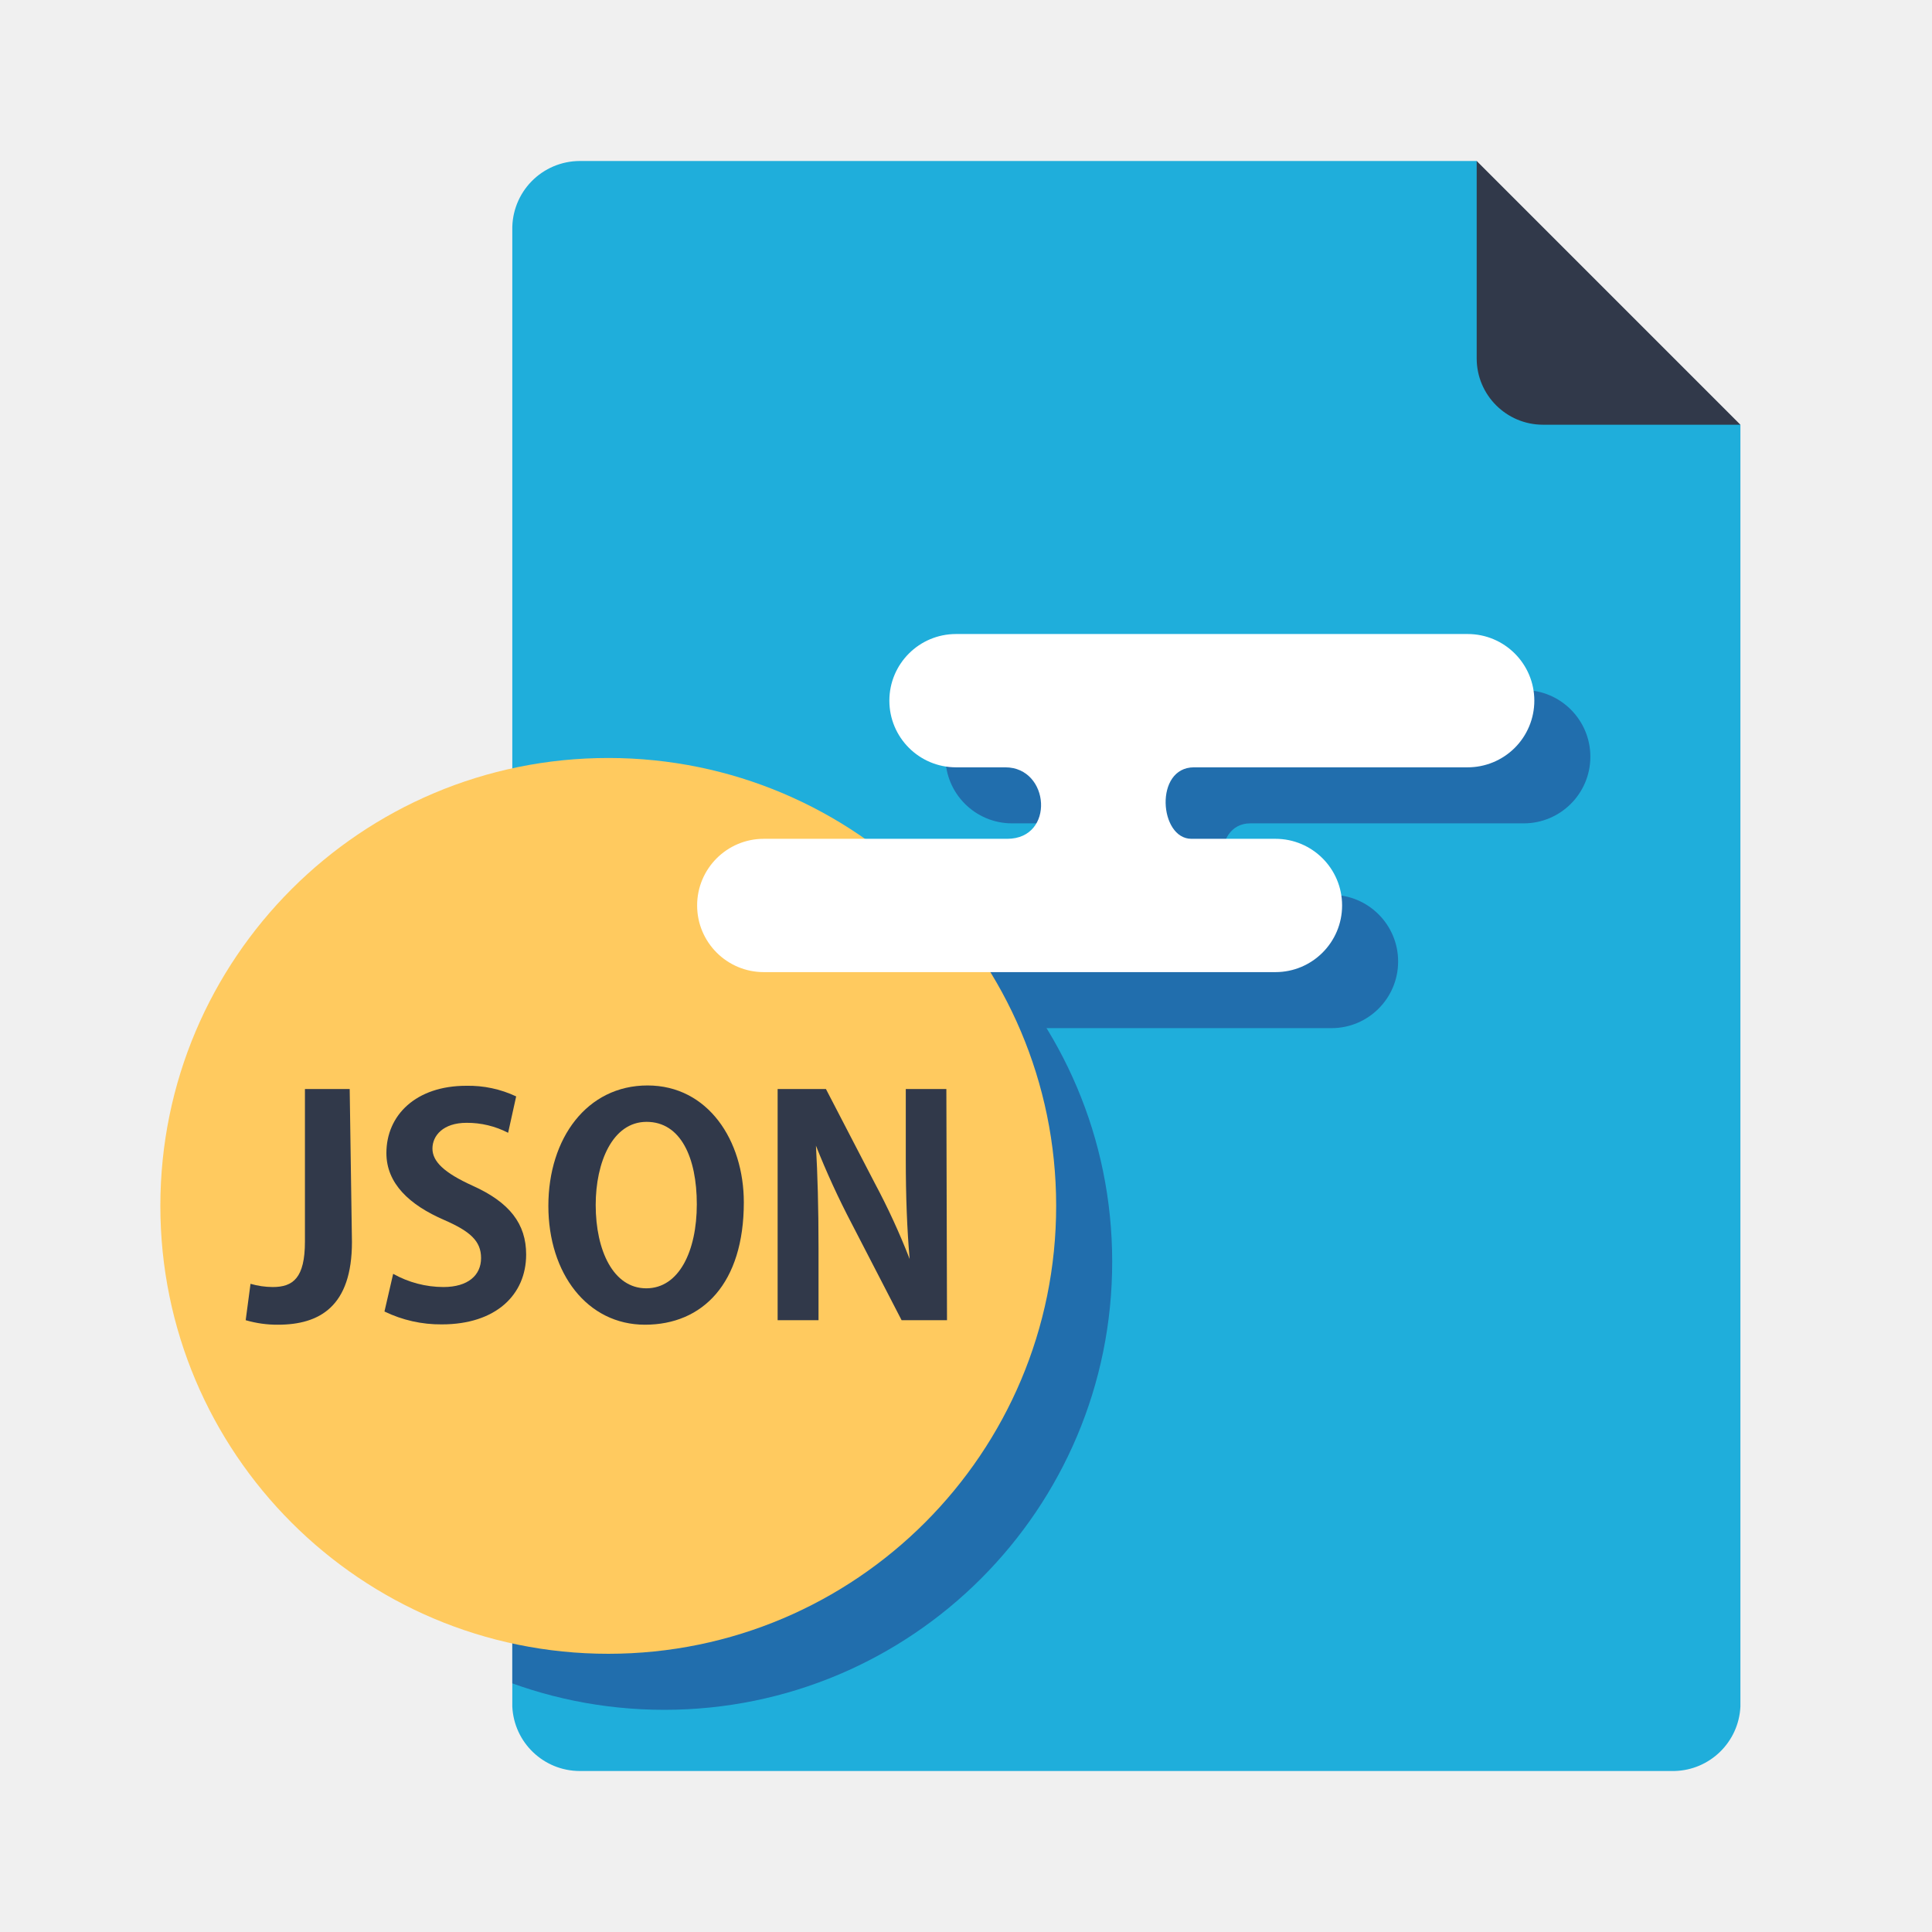
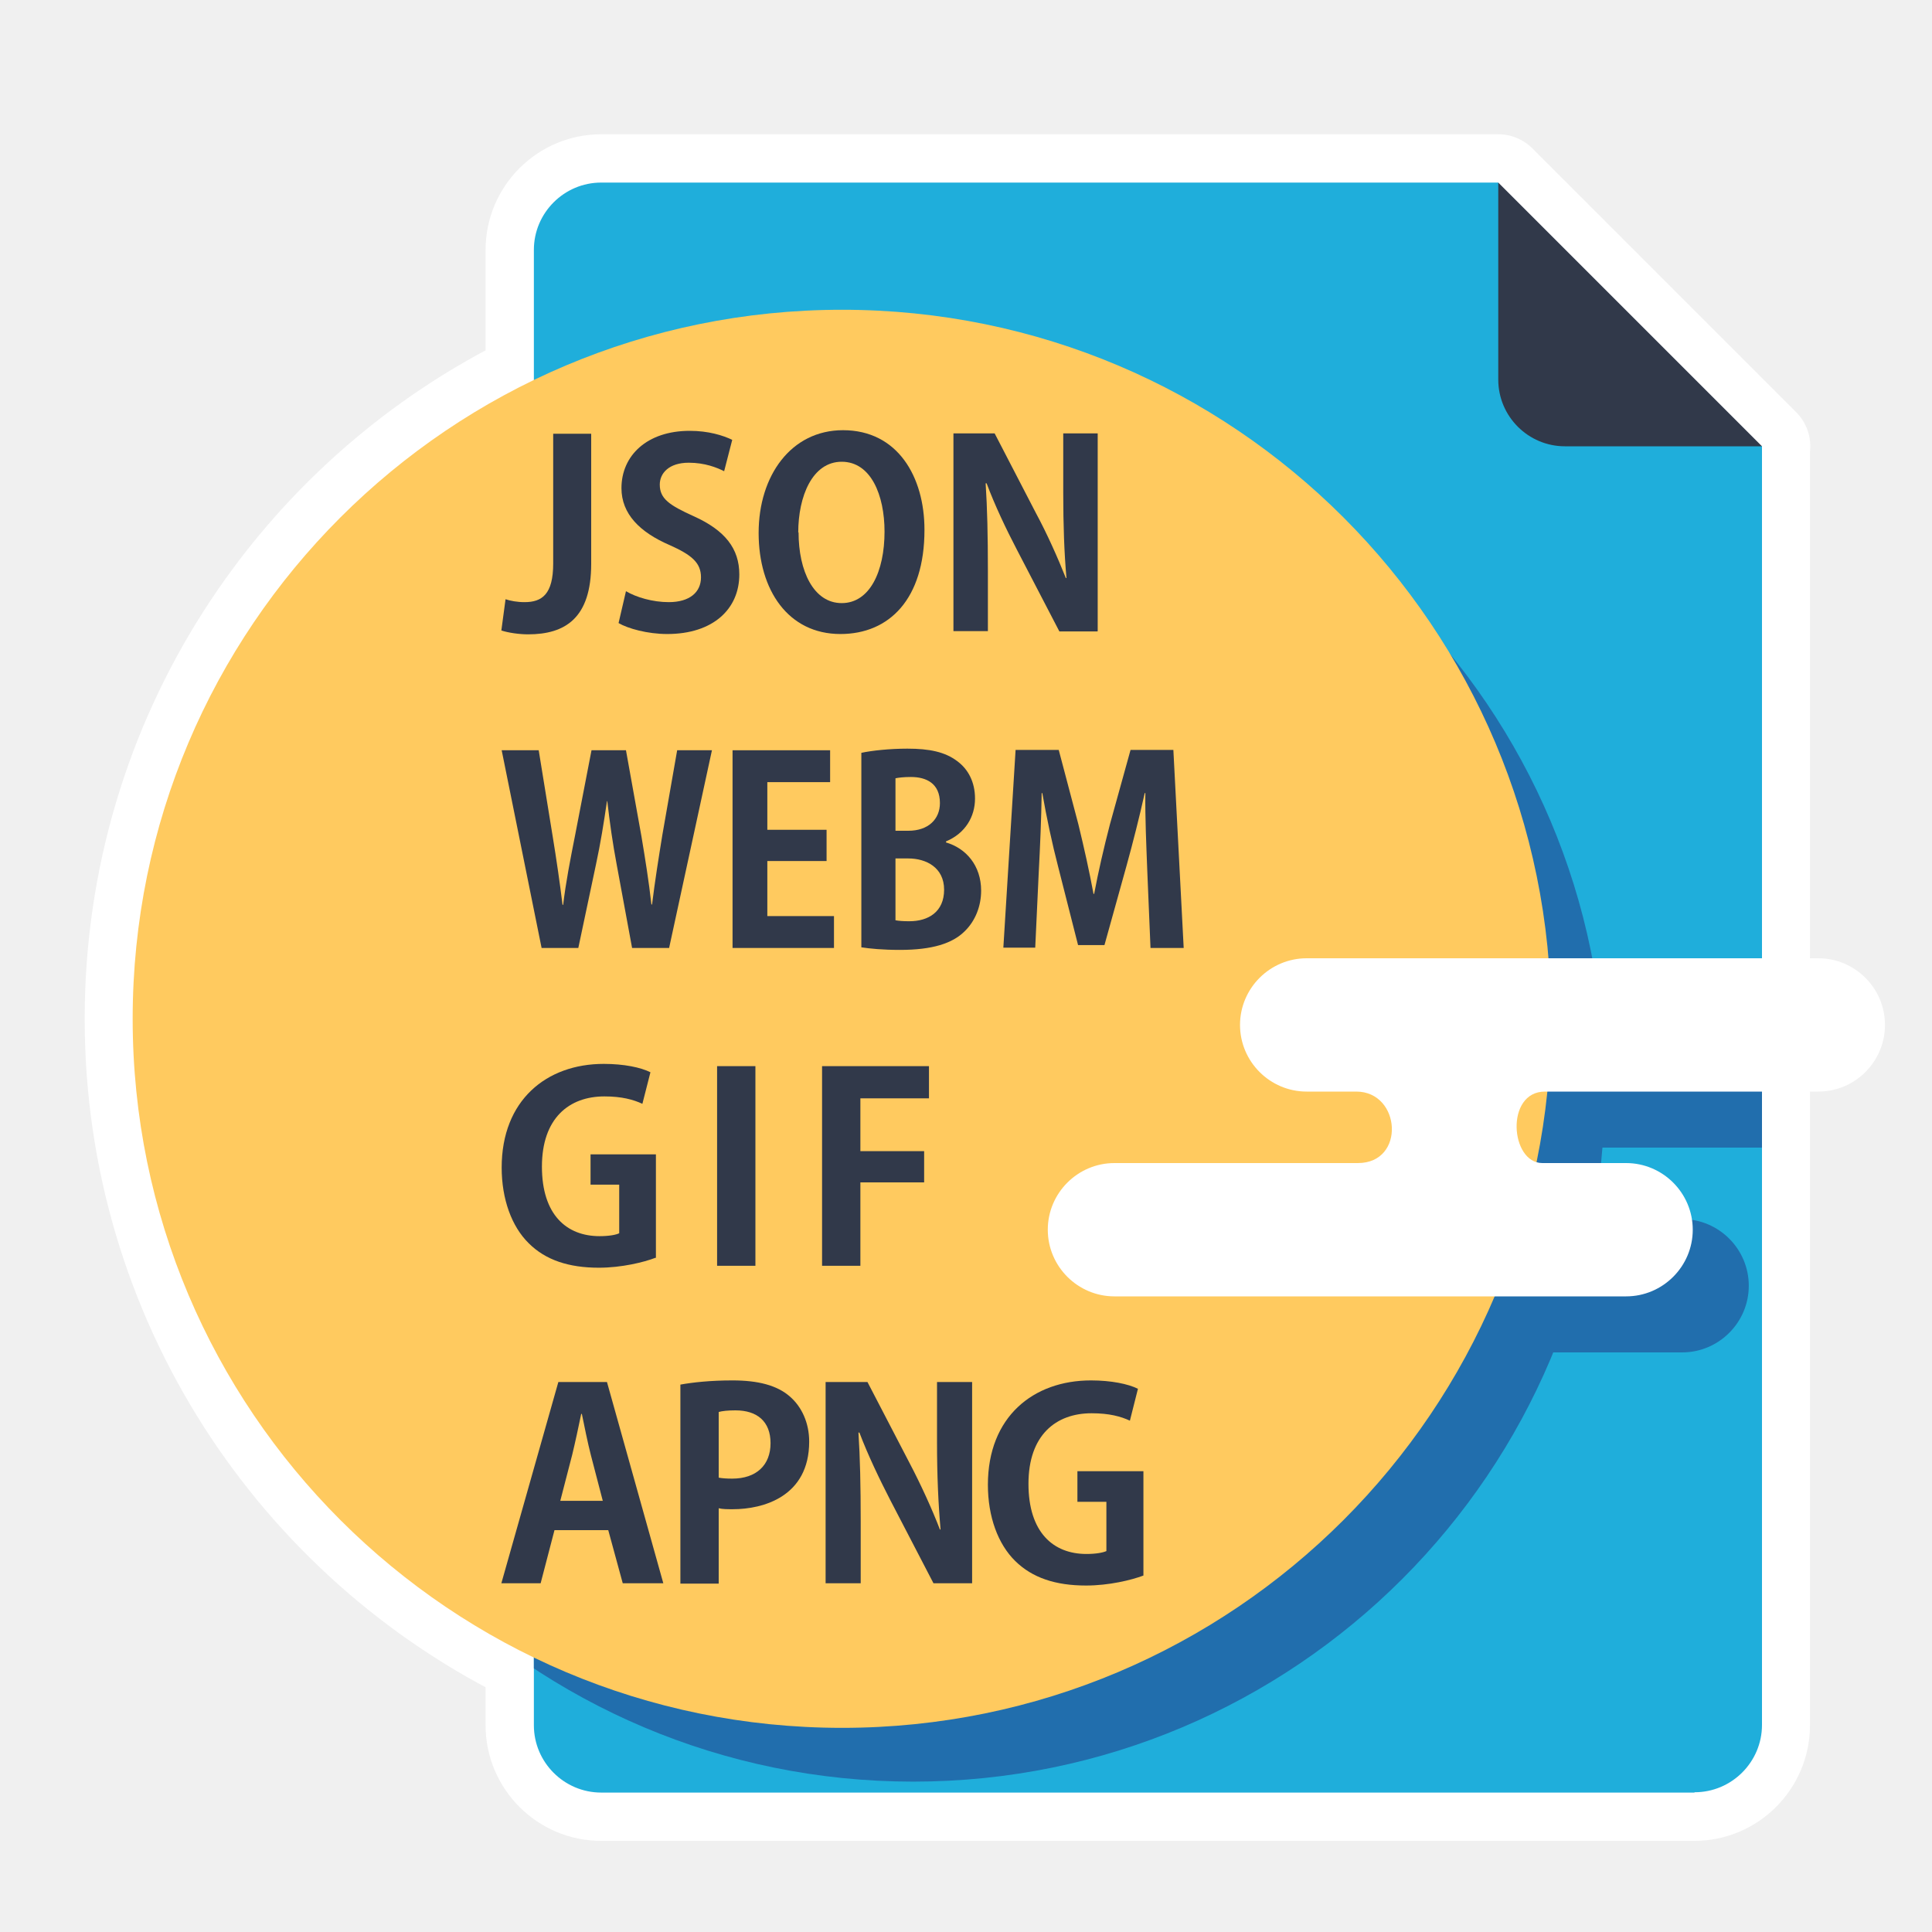
- <svg xmlns="http://www.w3.org/2000/svg" viewBox="0 0 60 60">
+ <svg xmlns="http://www.w3.org/2000/svg" id="_レイヤー_3" data-name="レイヤー 3" viewBox="0 0 60 60">
  <defs>
-     <style>.cls-1{fill:none;}.cls-2{fill:#1faedb;}.cls-3{fill:#31394a;}.cls-4{clip-path:url(#clip-path);}.cls-5{fill:#216ead;}.cls-6{fill:#ffca5f;}.cls-7{fill:#fff;}</style>
-     <clipPath id="clip-path">
-       <path class="cls-1" d="M52,55H18A2.1,2.1,0,0,1,15.91,53V7.14A2.1,2.1,0,0,1,18,5H45.86l2.56,5.39,5.63,2.8V53A2.1,2.1,0,0,1,52,55Z" />
+     <clipPath id="clippath">
+       <path d="m52.62,55.67H18.67c-1.15,0-2.09-.94-2.09-2.09V7.76c0-1.15.94-2.09,2.09-2.09h27.86l2.56,5.39,5.63,2.8v39.71c0,1.15-.94,2.09-2.09,2.09Z" style="fill: none;" />
    </clipPath>
  </defs>
-   <path class="cls-2" d="M52,55H18A2.1,2.1,0,0,1,15.91,53V7.14A2.1,2.1,0,0,1,18,5H45.86l2.56,5.39,5.63,2.8V53A2.1,2.1,0,0,1,52,55Z" />
-   <path class="cls-3" d="M45.86,5l8.19,8.19H47.92a2.06,2.06,0,0,1-2.06-2.06Z" />
-   <g class="cls-4">
-     <path class="cls-5" d="M34.54,39.18a13.91,13.91,0,1,1-13.9-13.9A13.9,13.9,0,0,1,34.54,39.18Z" />
-     <path class="cls-5" d="M49.39,23.5a2.07,2.07,0,0,0-2.07-2.07H31.43a2.07,2.07,0,0,0,0,4.14H33c1.38,0,1.54,2.22.05,2.22H25.46a2.07,2.07,0,0,0,0,4.14H41.35a2.07,2.07,0,1,0,0-4.14h-2.6c-1,0-1.16-2.22.08-2.22h8.49A2.07,2.07,0,0,0,49.39,23.5Z" />
+   <path d="m54.72,13.86l-8.19-8.19h-27.86c-1.15,0-2.09.94-2.09,2.09v4.04c-7.37,3.56-12.45,11.11-12.45,19.84s5.08,16.28,12.45,19.84v2.1c0,1.15.94,2.09,2.09,2.09h33.95c1.15,0,2.09-.94,2.09-2.09V13.86Z" style="fill: #fff; stroke: #fff; stroke-linecap: round; stroke-linejoin: round; stroke-width: 3px;" />
+   <g>
+     <path d="m52.62,55.67H18.67c-1.15,0-2.09-.94-2.09-2.09V7.76c0-1.15.94-2.09,2.09-2.09h27.86l2.56,5.39,5.63,2.8v39.71c0,1.15-.94,2.09-2.09,2.09Z" style="fill: #1faedb;" />
+     <path d="m46.53,5.67l8.19,8.19h-6.12c-1.14,0-2.07-.93-2.07-2.07v-6.12Z" style="fill: #31394a;" />
  </g>
-   <path class="cls-6" d="M32.8,37.44a13.91,13.91,0,1,1-13.9-13.9A13.91,13.91,0,0,1,32.8,37.44Z" />
-   <path class="cls-7" d="M47.65,21.76a2.07,2.07,0,0,0-2.07-2.07H29.69a2.07,2.07,0,0,0,0,4.14h1.53c1.39,0,1.55,2.22.06,2.22H23.72a2.07,2.07,0,0,0,0,4.14H39.61a2.07,2.07,0,0,0,0-4.14H37c-1,0-1.16-2.22.08-2.22h8.49A2.07,2.07,0,0,0,47.65,21.76Z" />
-   <path class="cls-3" d="M10.93,38.57c0,2-1,2.57-2.3,2.57a3.48,3.48,0,0,1-1-.14l.15-1.13a2.53,2.53,0,0,0,.69.1c.63,0,1-.28,1-1.41V33.82h1.39Z" />
-   <path class="cls-3" d="M15.78,35.18a2.77,2.77,0,0,0-1.29-.31c-.73,0-1.06.4-1.06.8s.36.75,1.24,1.15c1.16.52,1.67,1.19,1.67,2.14,0,1.25-.94,2.17-2.62,2.17a4,4,0,0,1-1.78-.4l.27-1.17a3.21,3.21,0,0,0,1.56.41c.77,0,1.17-.37,1.17-.9s-.34-.83-1.14-1.18C12.71,37.42,12,36.75,12,35.81c0-1.18.92-2.09,2.48-2.09a3.47,3.47,0,0,1,1.55.33Z" />
-   <path class="cls-3" d="M23.1,37.34c0,2.52-1.28,3.8-3.07,3.8s-3-1.59-3-3.69,1.2-3.74,3.08-3.74S23.1,35.42,23.1,37.34Zm-4.6.08c0,1.42.55,2.59,1.57,2.59s1.57-1.16,1.57-2.61-.5-2.56-1.56-2.56S18.5,36.1,18.5,37.42Z" />
-   <path class="cls-3" d="M29.41,41H28l-1.55-3a25.27,25.27,0,0,1-1.11-2.42h0c.05.89.08,1.91.08,3.19V41H24.15V33.82h1.5l1.52,2.93a21.58,21.58,0,0,1,1.08,2.35h0c-.08-.91-.12-1.94-.12-3.11V33.82h1.26Z" />
+   <g style="clip-path: url(#clippath);">
+     <path d="m49.84,33.85c0,11.86-9.62,21.48-21.48,21.48S6.88,45.72,6.88,33.85,16.5,12.37,28.36,12.37s21.48,9.62,21.48,21.48Z" style="fill: #216ead;" />
+     <path d="m60.28,33.57c0-1.14-.93-2.07-2.07-2.07h-15.89c-1.14,0-2.07.93-2.07,2.07s.93,2.07,2.07,2.07h1.54c1.39,0,1.54,2.22.05,2.22h-7.56c-1.14,0-2.07.93-2.07,2.07s.93,2.07,2.07,2.07h15.89c1.14,0,2.07-.93,2.07-2.07s-.93-2.07-2.07-2.07h-2.6c-1,0-1.16-2.22.08-2.22h8.49c1.14,0,2.07-.93,2.07-2.07Z" style="fill: #216ead;" />
+   </g>
+   <path d="m48.17,31.64c0,12.16-9.86,22.02-22.02,22.02S4.12,43.8,4.12,31.64,13.98,9.62,26.15,9.62s22.02,9.86,22.02,22.02Z" style="fill: #ffca5f;" />
+   <path d="m58.54,31.83c0-1.14-.93-2.07-2.07-2.07h-15.89c-1.14,0-2.07.93-2.07,2.07s.93,2.07,2.07,2.07h1.54c1.39,0,1.54,2.22.05,2.22h-7.56c-1.14,0-2.07.93-2.07,2.07s.93,2.07,2.07,2.07h15.89c1.14,0,2.07-.93,2.07-2.07s-.93-2.07-2.07-2.07h-2.6c-1,0-1.16-2.22.08-2.22h8.49c1.14,0,2.07-.93,2.07-2.07Z" style="fill: #fff;" />
+   <g>
+     <g>
+       <path d="m18.36,17.51c0,1.69-.81,2.19-1.96,2.19-.28,0-.62-.05-.83-.12l.13-.97c.15.05.36.09.59.09.54,0,.89-.24.89-1.2v-4.03h1.18v4.04Z" style="fill: #31394a;" />
+       <path d="m22.48,14.63c-.22-.11-.59-.26-1.09-.26-.62,0-.9.33-.9.68,0,.44.3.64,1.05.98.98.44,1.42,1.01,1.42,1.81,0,1.07-.81,1.85-2.24,1.85-.61,0-1.22-.17-1.51-.34l.23-.99c.32.19.83.34,1.33.34.65,0,1-.31,1-.77s-.3-.7-.97-1c-.93-.4-1.5-.97-1.5-1.77,0-1.01.79-1.78,2.12-1.78.58,0,1.03.14,1.32.28l-.25.97Z" style="fill: #31394a;" />
+       <path d="m28.71,16.46c0,2.14-1.09,3.23-2.61,3.23-1.62,0-2.54-1.36-2.54-3.14s1.01-3.19,2.62-3.19c1.7,0,2.53,1.45,2.53,3.09Zm-3.91.07c0,1.21.47,2.2,1.34,2.2s1.33-.98,1.33-2.22c0-1.13-.42-2.17-1.33-2.17s-1.35,1.07-1.35,2.2Z" style="fill: #31394a;" />
+       <path d="m34.08,19.61h-1.18l-1.32-2.54c-.33-.63-.69-1.39-.94-2.06h-.03c.05.76.07,1.62.07,2.71v1.88h-1.07v-6.14h1.28l1.29,2.49c.33.61.67,1.37.92,2h.02c-.07-.78-.1-1.65-.1-2.65v-1.84h1.07v6.14Z" style="fill: #31394a;" />
+     </g>
+     <g>
+       <path d="m22.11,23.3l-1.33,6.14h-1.15l-.48-2.6c-.12-.64-.21-1.26-.29-1.96h-.01c-.1.69-.2,1.31-.34,1.96l-.55,2.6h-1.14l-1.24-6.14h1.15l.43,2.65c.12.73.23,1.49.31,2.15h.02c.08-.69.22-1.4.37-2.16l.51-2.64h1.07l.48,2.67c.12.72.23,1.4.31,2.12h.02c.09-.73.2-1.42.32-2.16l.46-2.63h1.09Z" style="fill: #31394a;" />
+       <path d="m25.9,29.44h-3.15v-6.14h3.03v.99h-1.95v1.48h1.84v.97h-1.84v1.71h2.07v.99Z" style="fill: #31394a;" />
+       <path d="m29.37,26.16c.63.18,1.1.72,1.1,1.5,0,.48-.18.94-.51,1.26-.38.38-1.01.58-2.01.58-.54,0-.94-.04-1.2-.08v-6.04c.32-.07.88-.13,1.43-.13.68,0,1.17.1,1.55.39.34.25.55.65.55,1.16,0,.56-.3,1.08-.9,1.33v.03Zm-1.16-.36c.62,0,.98-.36.98-.86,0-.61-.42-.81-.9-.81-.23,0-.38.02-.48.04v1.63h.4Zm-.4,2.78c.11.02.24.03.43.03.59,0,1.08-.29,1.08-.98s-.56-.97-1.11-.97h-.4v1.92Z" style="fill: #31394a;" />
+       <path d="m36.76,29.44h-1.03l-.1-2.39c-.03-.81-.07-1.65-.06-2.42h-.02c-.16.73-.37,1.55-.56,2.24l-.69,2.48h-.82l-.62-2.44c-.18-.69-.36-1.53-.49-2.28h-.02c-.01.77-.05,1.69-.09,2.44l-.11,2.36h-.99l.38-6.14h1.34l.61,2.31c.18.74.34,1.46.47,2.16h.02c.13-.69.3-1.43.49-2.16l.64-2.31h1.33l.32,6.14Z" style="fill: #31394a;" />
+     </g>
+     <g>
+       <path d="m20.36,39.06c-.36.14-1.06.31-1.76.31-.94,0-1.66-.24-2.18-.76-.53-.52-.84-1.37-.84-2.35,0-2.09,1.39-3.22,3.17-3.22.63,0,1.15.11,1.45.26l-.25.98c-.28-.13-.64-.23-1.18-.23-1.1,0-1.94.68-1.94,2.18s.77,2.16,1.79,2.16c.29,0,.51-.04.61-.09v-1.51h-.89v-.94h2.03v3.22Z" style="fill: #31394a;" />
+       <path d="m22.27,33.11h1.19v6.2h-1.19v-6.2Z" style="fill: #31394a;" />
+       <path d="m25.53,39.31v-6.2h3.32v1h-2.13v1.64h1.98v.97h-1.98v2.59h-1.19Z" style="fill: #31394a;" />
+     </g>
+     <g>
+       <path d="m20.6,49.17h-1.26l-.45-1.65h-1.67l-.43,1.65h-1.22l1.77-6.25h1.51l1.75,6.25Zm-1.88-2.56l-.37-1.42c-.1-.39-.2-.89-.28-1.28h-.02c-.08.39-.19.9-.28,1.27l-.37,1.43h1.33Z" style="fill: #31394a;" />
+       <path d="m21.13,43c.39-.07.93-.13,1.62-.13.79,0,1.38.15,1.78.5.37.32.6.82.6,1.4,0,1.71-1.43,2.1-2.37,2.1-.17,0-.32,0-.44-.03v2.34h-1.19v-6.17Zm1.19,2.89c.11.02.24.03.42.03.75,0,1.19-.42,1.19-1.1s-.42-1.02-1.09-1.02c-.24,0-.41.02-.52.05v2.03Z" style="fill: #31394a;" />
+       <path d="m30.19,49.17h-1.2l-1.34-2.58c-.33-.64-.7-1.41-.96-2.1h-.03c.05.77.07,1.65.07,2.76v1.92h-1.09v-6.25h1.3l1.32,2.54c.33.63.68,1.39.93,2.04h.02c-.07-.8-.11-1.68-.11-2.7v-1.88h1.09v6.25Z" style="fill: #31394a;" />
+       <path d="m35.51,48.93c-.37.14-1.07.31-1.78.31-.95,0-1.67-.24-2.2-.76-.54-.53-.85-1.38-.85-2.37,0-2.11,1.41-3.24,3.2-3.24.63,0,1.16.11,1.46.26l-.25.99c-.28-.13-.64-.23-1.19-.23-1.11,0-1.96.68-1.96,2.19s.77,2.18,1.8,2.18c.29,0,.51-.04.62-.09v-1.53h-.9v-.95h2.05v3.24Z" style="fill: #31394a;" />
+     </g>
+   </g>
</svg>
